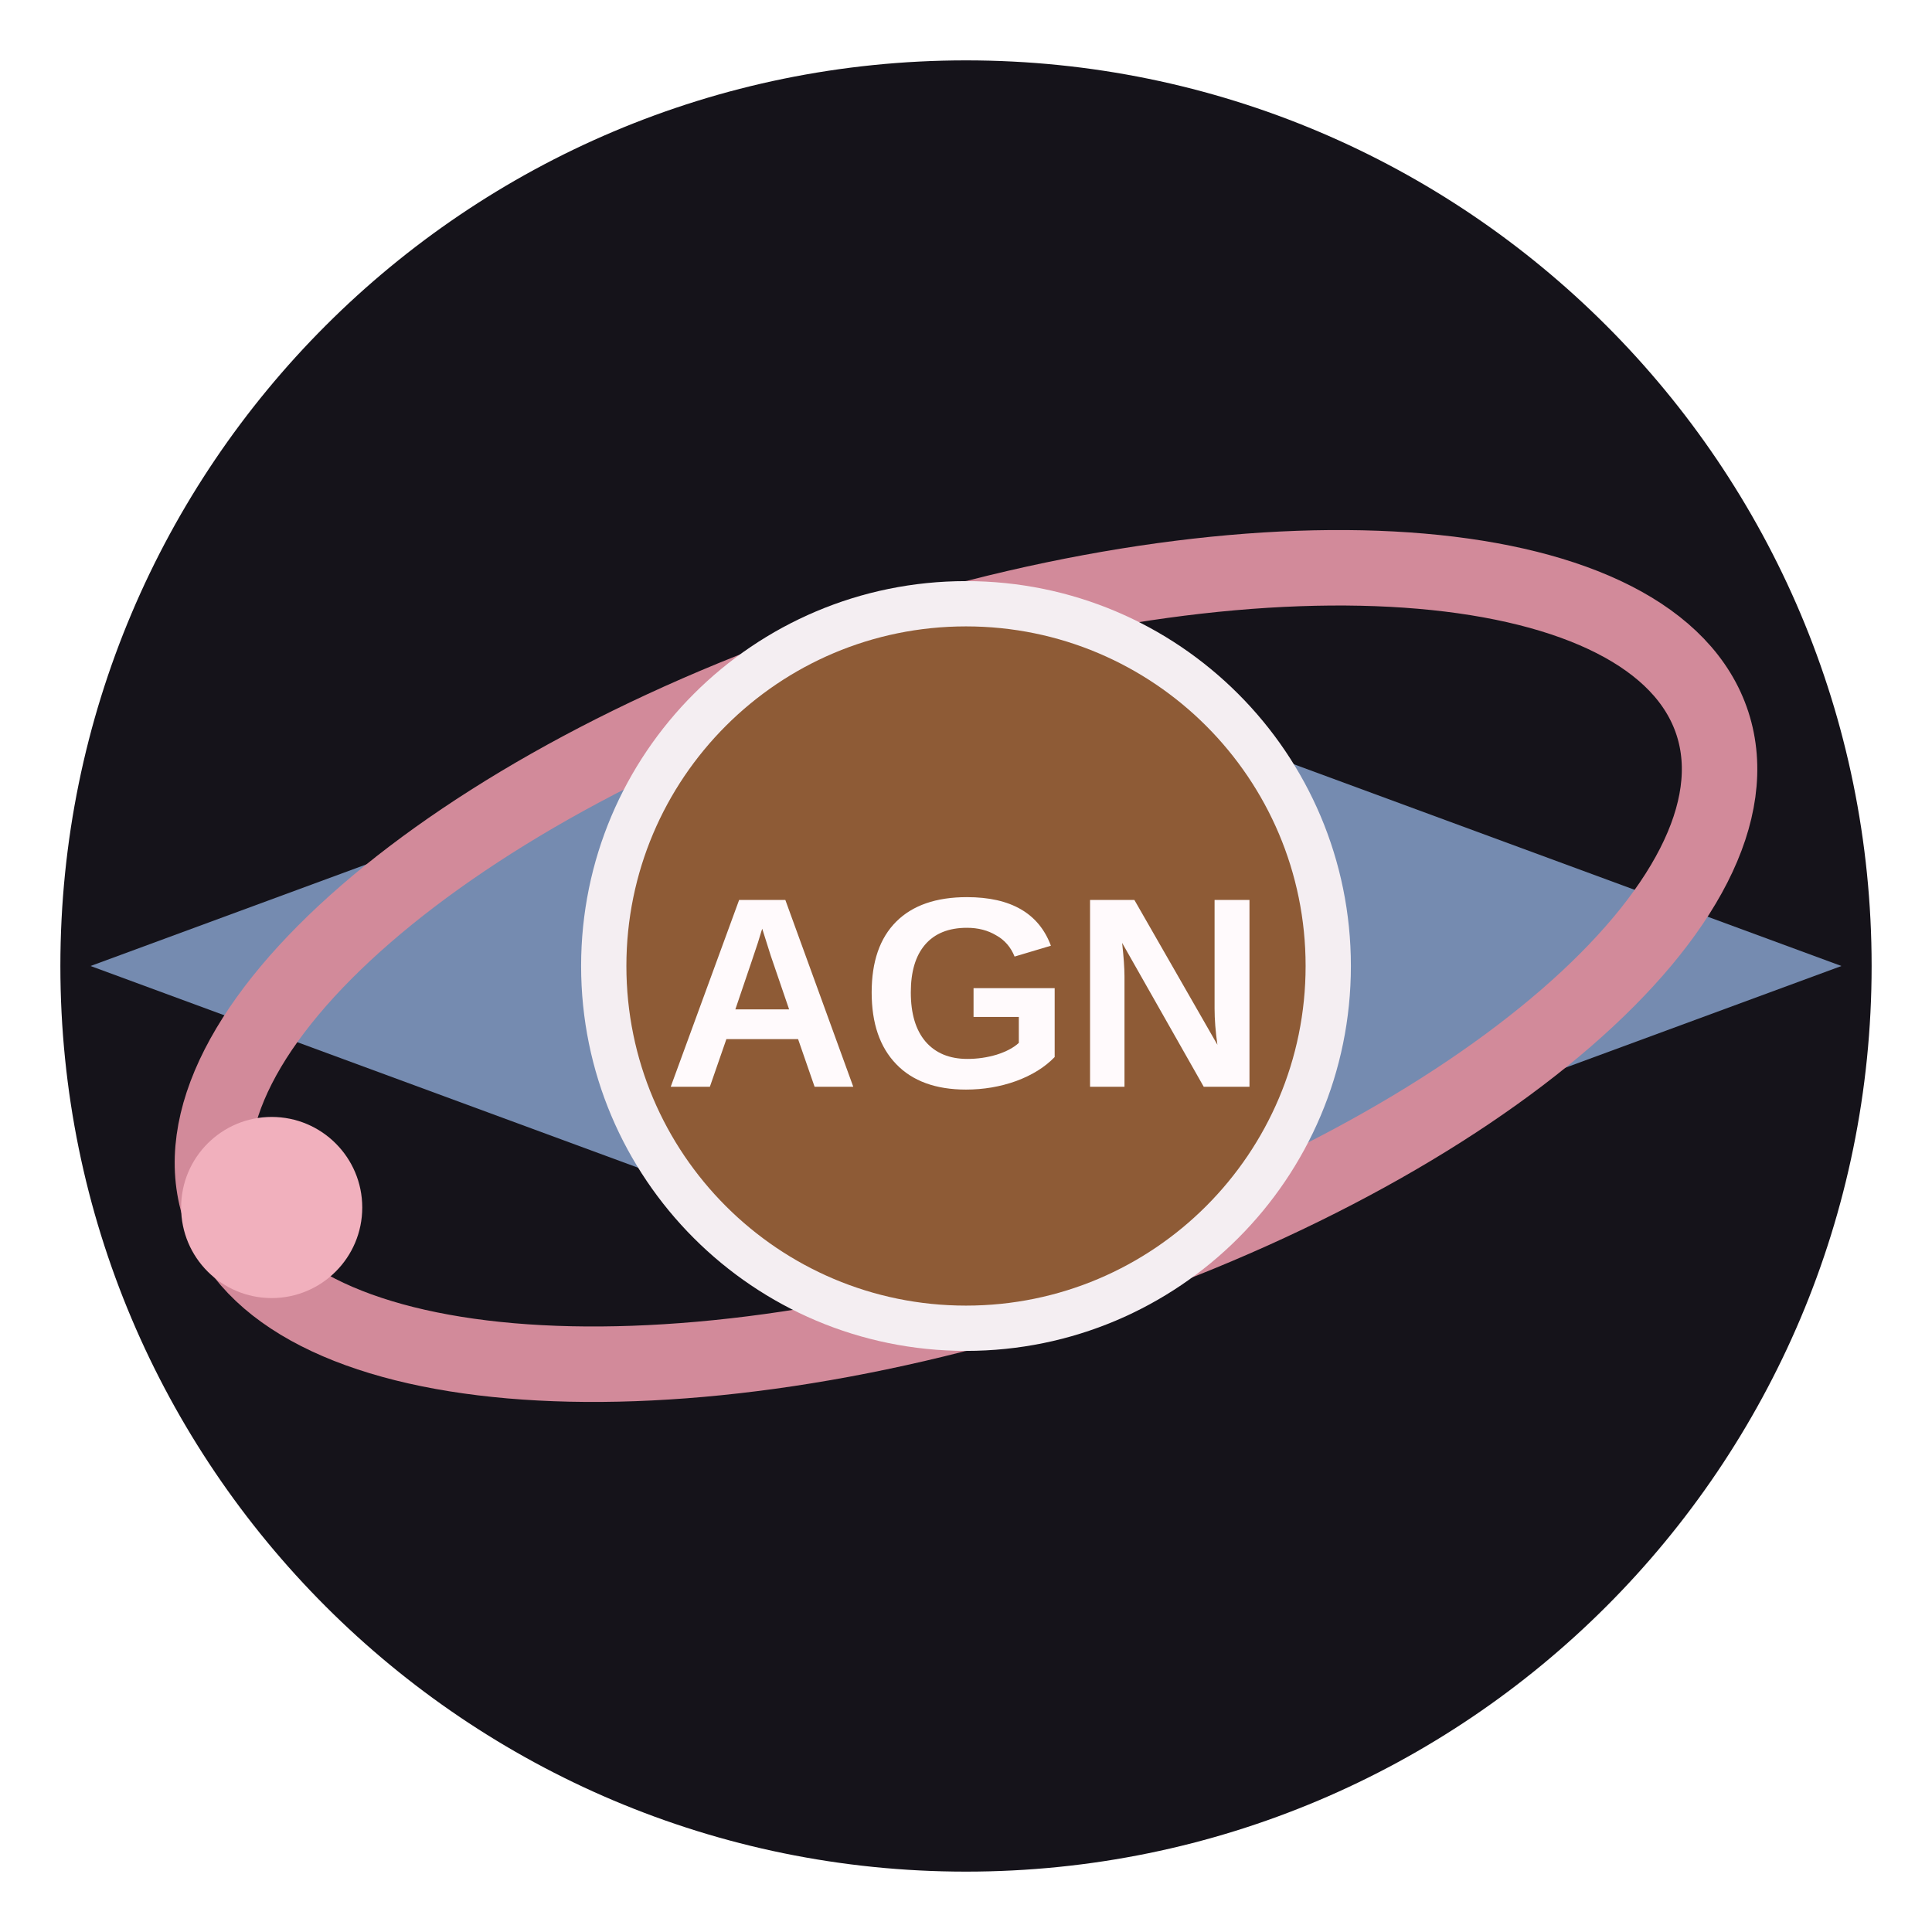
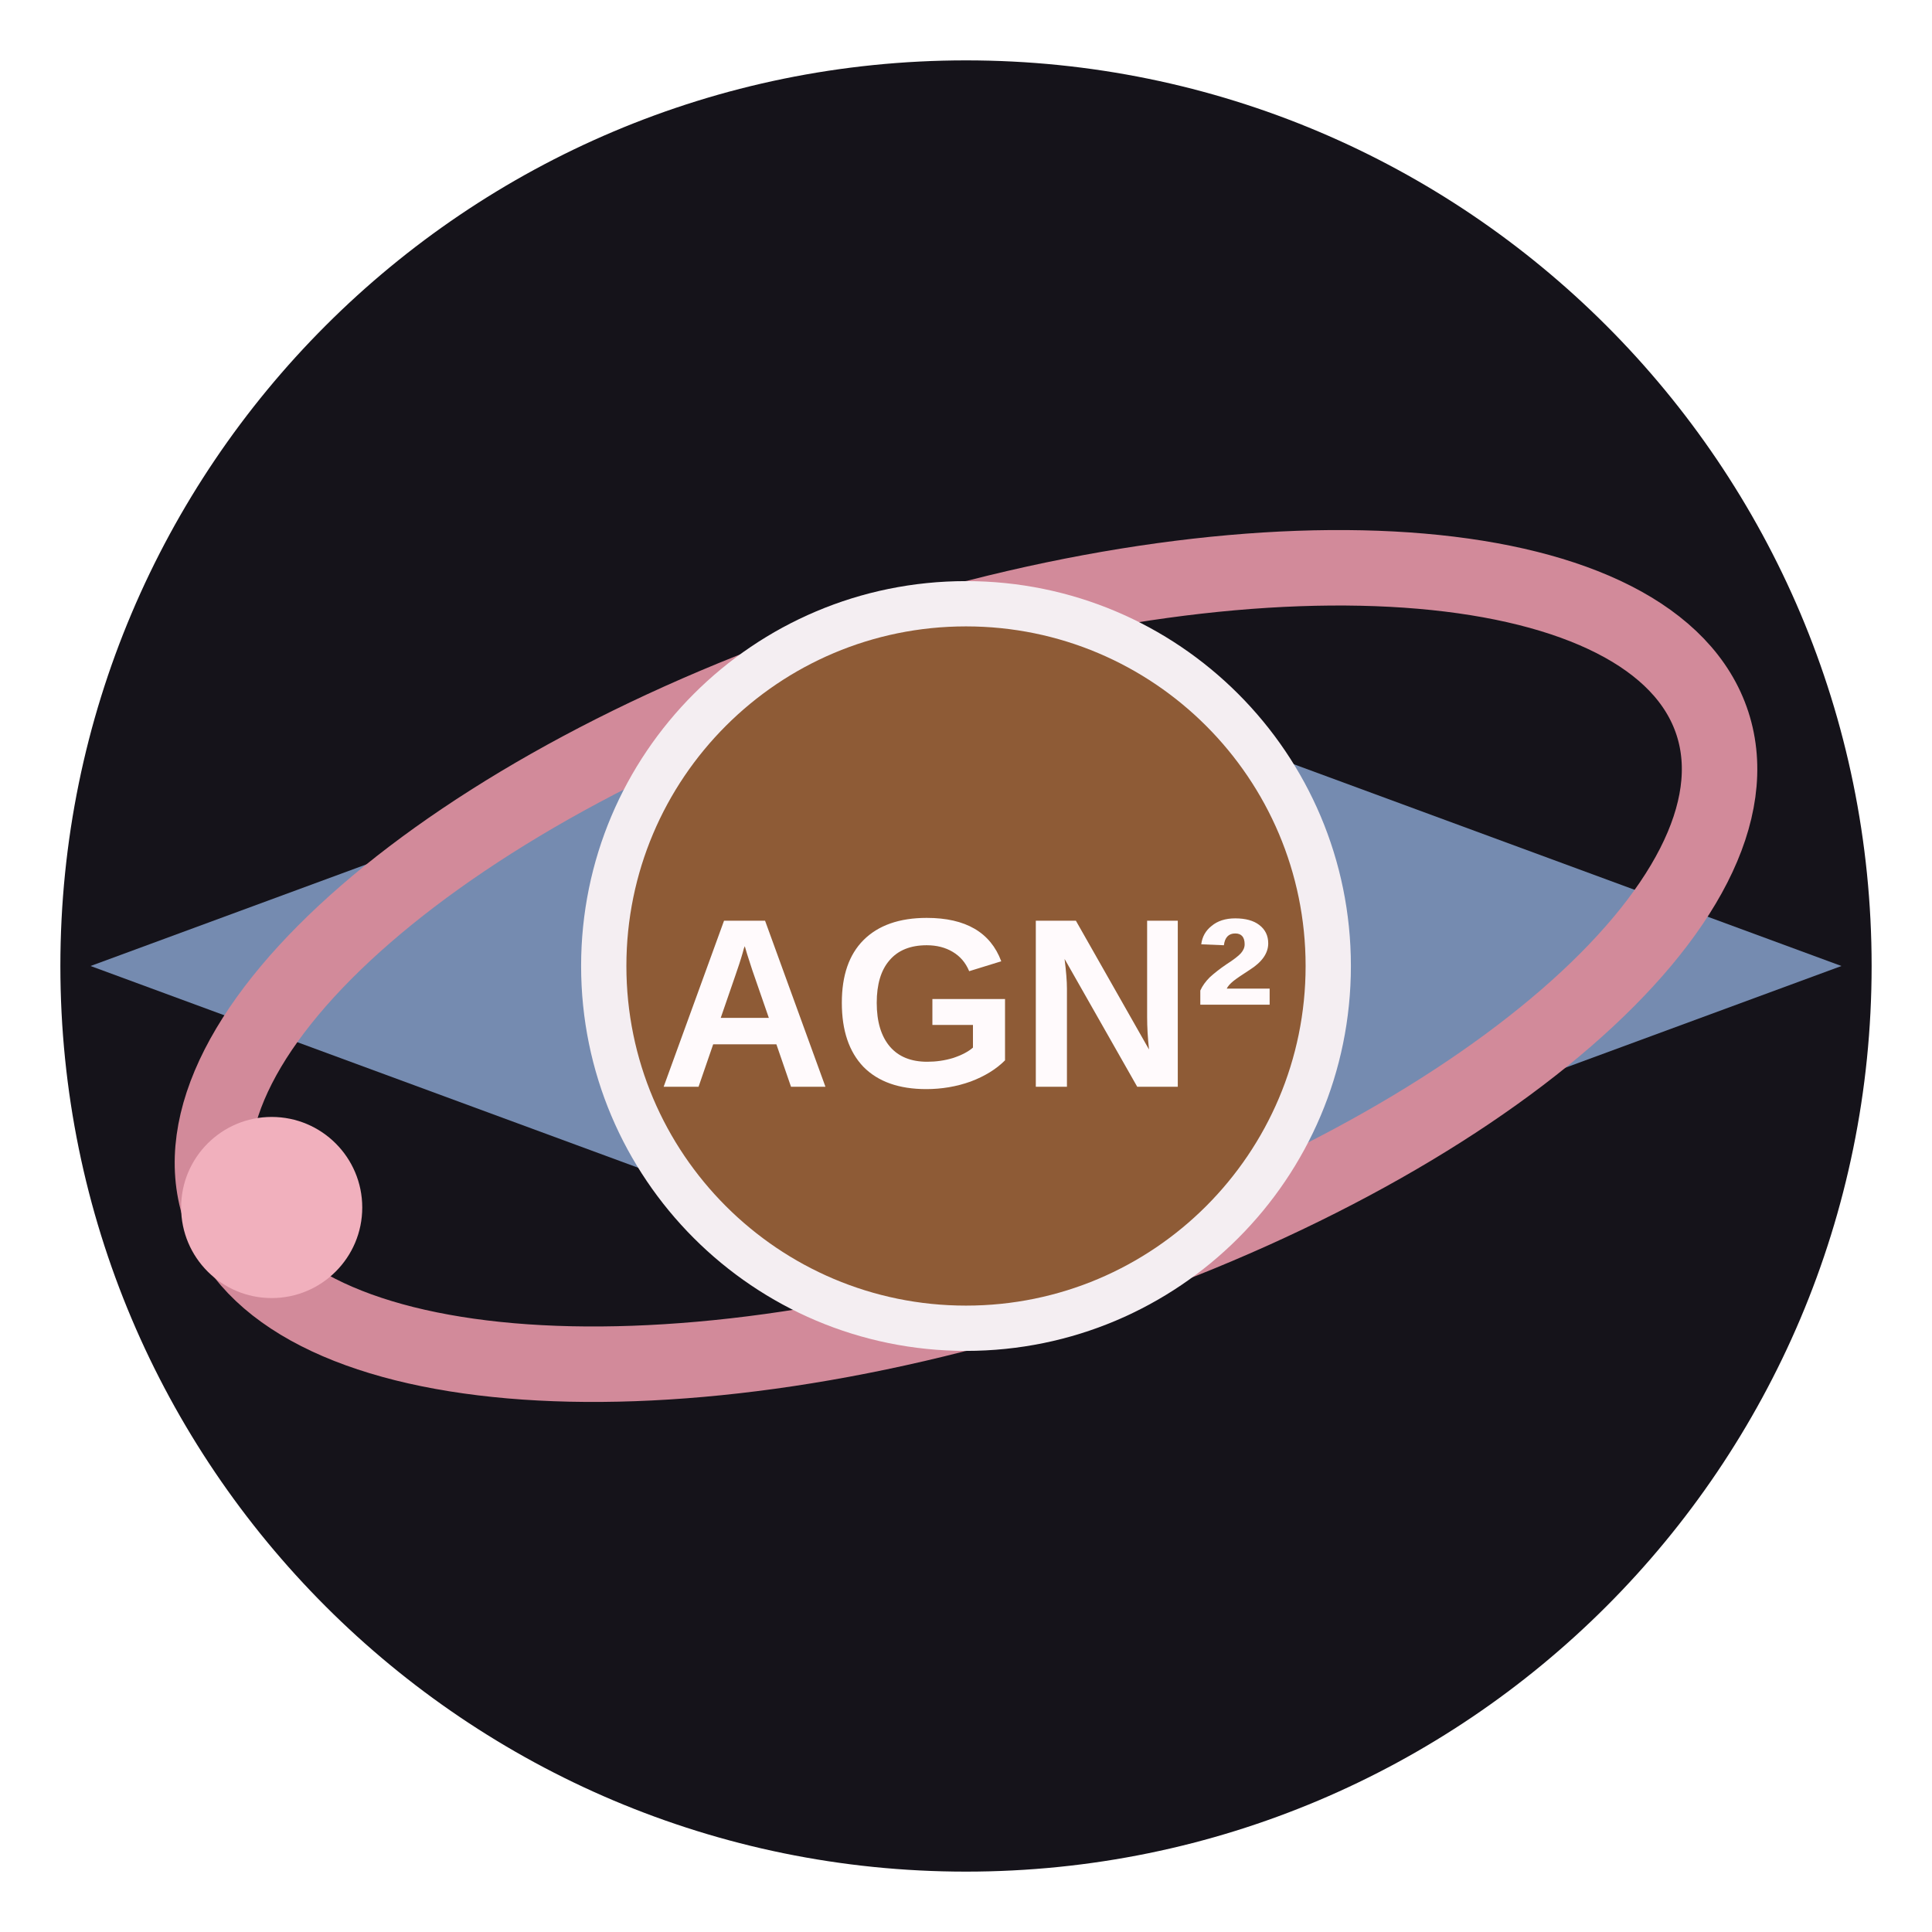
<svg xmlns="http://www.w3.org/2000/svg" viewBox="0 0 64 64">
  <circle cx="32" cy="32" r="30" fill="#15131a" />
  <path d="M3 32 22 25v14ZM61 32 42 25v14Z" fill="#8098c0" opacity=".9" />
  <ellipse cx="32" cy="32" rx="26" ry="11" fill="none" stroke="#d28a9a" stroke-width="2.5" transform="rotate(-18 32 32)" />
  <circle cx="32" cy="32" r="12" fill="#8e5b36" stroke="#f4eef2" stroke-width="1.5" />
  <circle cx="9" cy="40" r="3" fill="#f1b0bd" />
-   <text x="32" y="36" text-anchor="middle" fill="#fffafc" font-family="Arial, sans-serif" font-size="9" font-weight="800">AGN</text>
+   <text x="32" y="36" text-anchor="middle" fill="#fffafc" font-family="Arial, sans-serif" font-size="8" font-weight="800">AGN²</text>
</svg>
